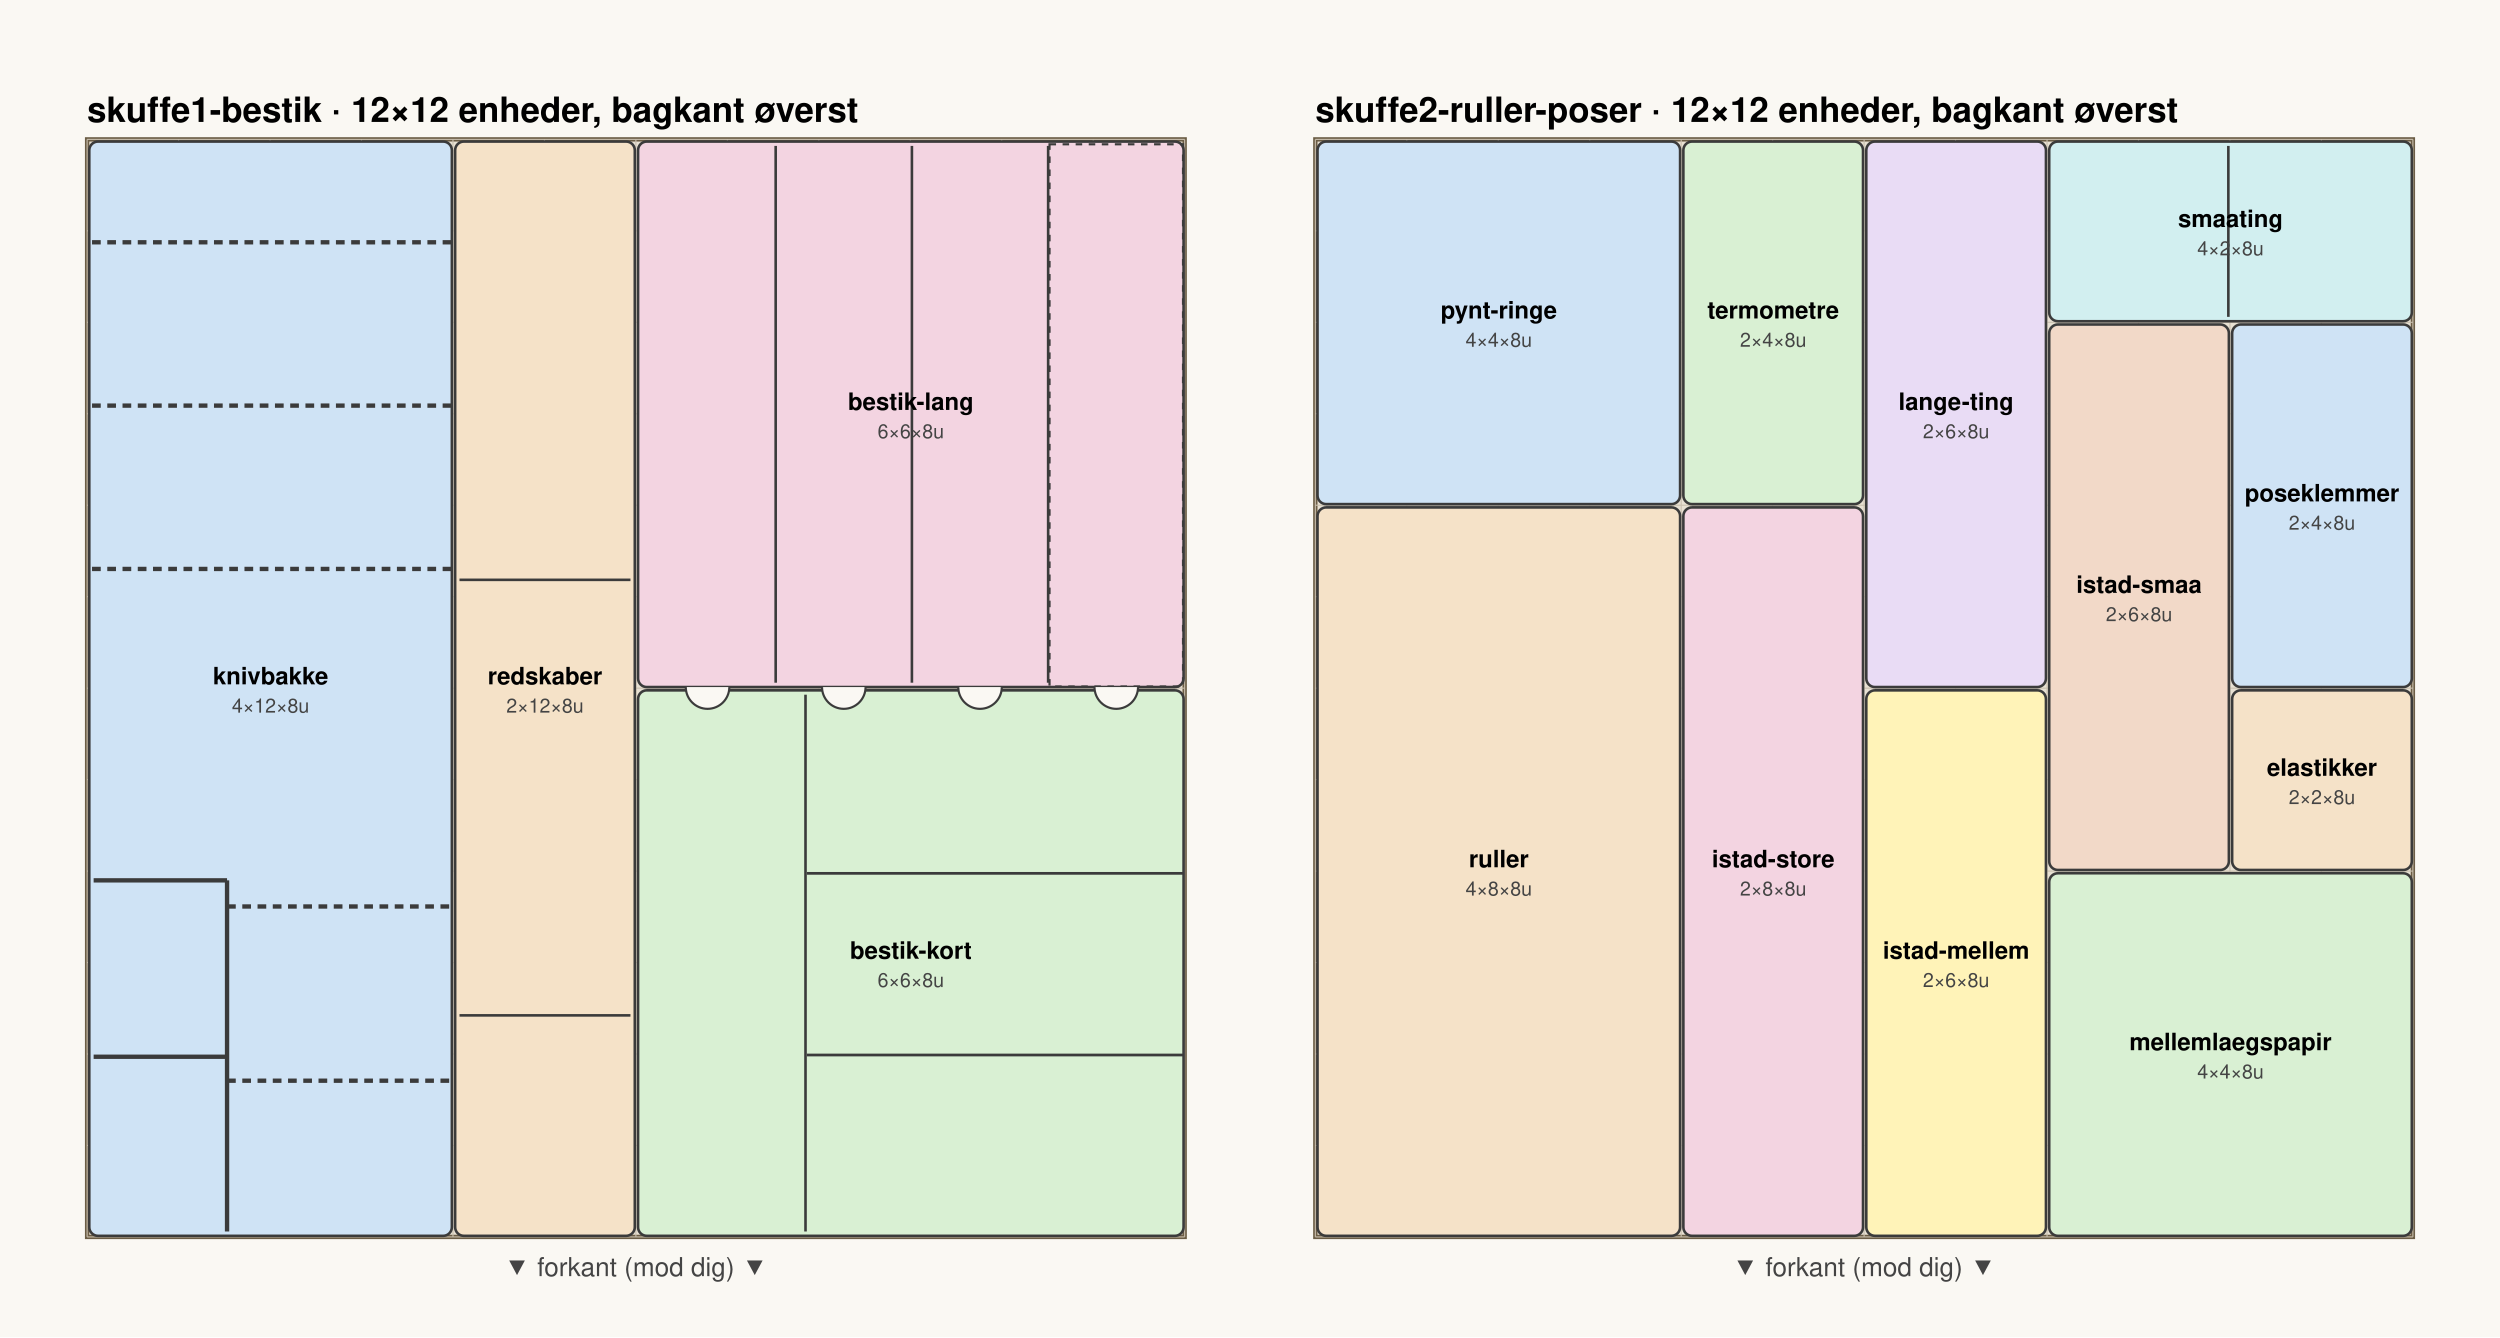
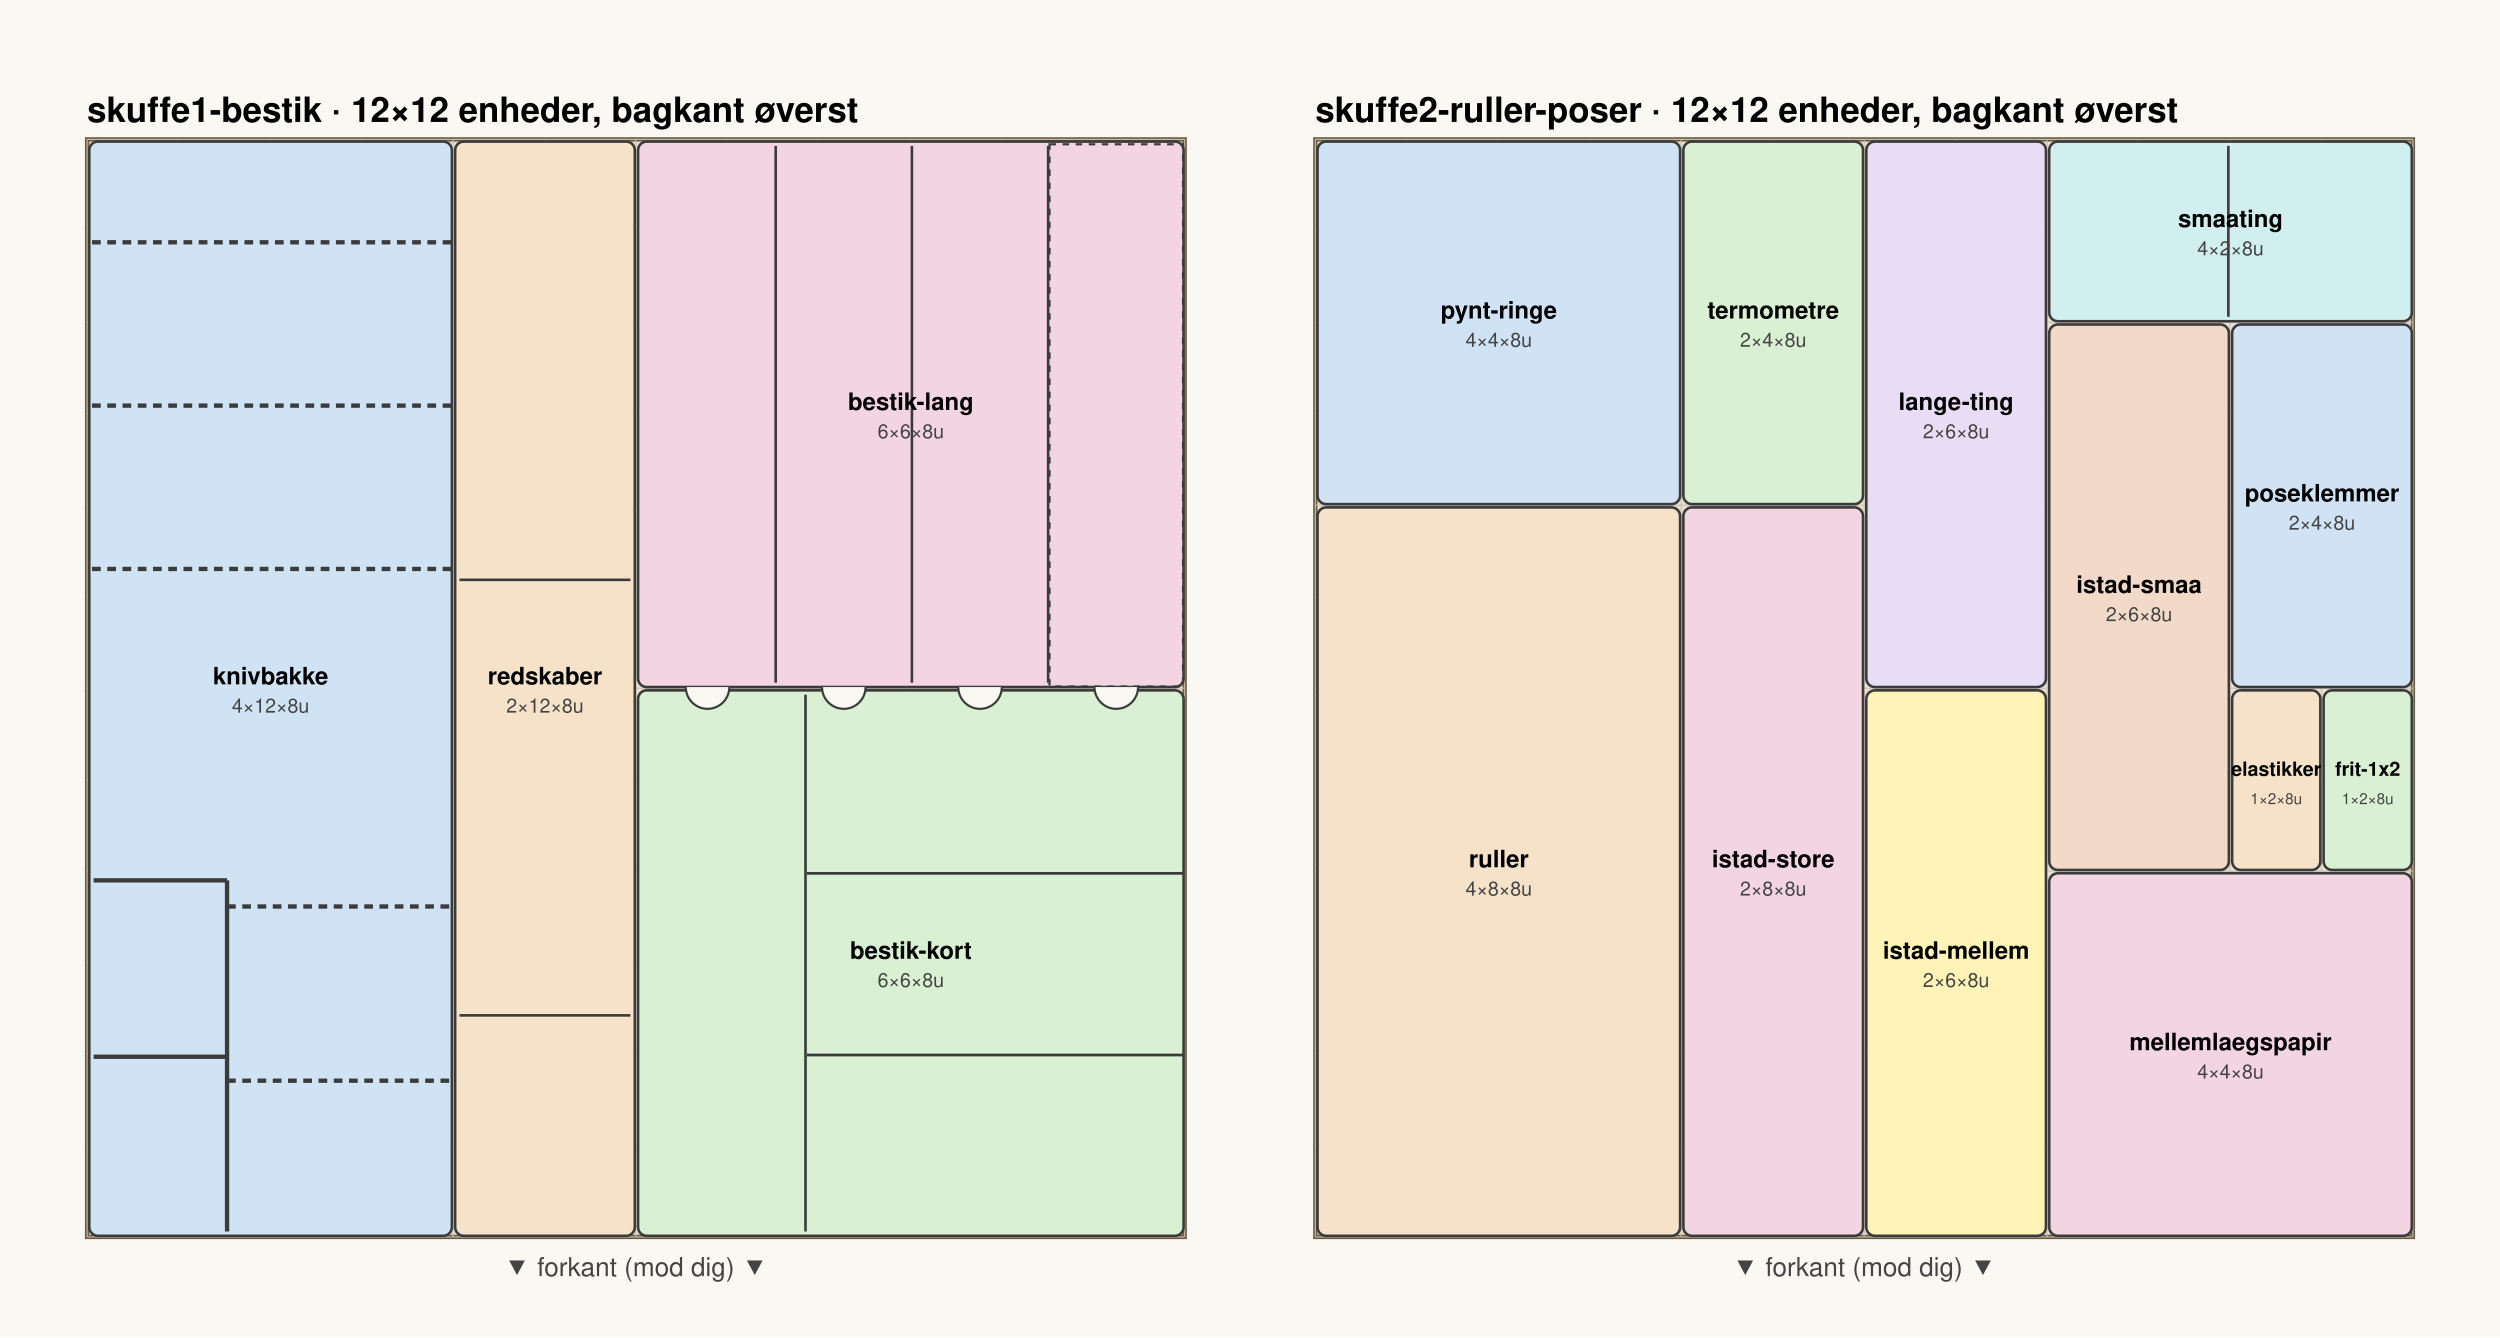
<svg xmlns="http://www.w3.org/2000/svg" width="1148.0" height="614.0" viewBox="0 0 1148.0 614.0" font-family="Helvetica, Arial, sans-serif">
  <rect width="100%" height="100%" fill="#faf8f3" />
  <text x="40.0" y="56" font-size="16" font-weight="bold">skuffe1-bestik  ·  12×12 enheder, bagkant øverst</text>
  <rect x="40.0" y="64" width="504.0" height="504.0" fill="#e8e1d3" stroke="#6b5d45" stroke-width="2" />
  <line x1="40.0" y1="64" x2="40.0" y2="568.0" stroke="#c9bfae" stroke-width="0.5" />
  <line x1="82.0" y1="64" x2="82.0" y2="568.0" stroke="#c9bfae" stroke-width="0.5" />
  <line x1="124.0" y1="64" x2="124.0" y2="568.0" stroke="#c9bfae" stroke-width="0.5" />
  <line x1="166.0" y1="64" x2="166.0" y2="568.0" stroke="#c9bfae" stroke-width="0.5" />
  <line x1="208.0" y1="64" x2="208.0" y2="568.0" stroke="#c9bfae" stroke-width="0.5" />
  <line x1="250.0" y1="64" x2="250.0" y2="568.0" stroke="#c9bfae" stroke-width="0.5" />
  <line x1="292.0" y1="64" x2="292.0" y2="568.0" stroke="#c9bfae" stroke-width="0.5" />
  <line x1="334.0" y1="64" x2="334.0" y2="568.0" stroke="#c9bfae" stroke-width="0.5" />
  <line x1="376.0" y1="64" x2="376.0" y2="568.0" stroke="#c9bfae" stroke-width="0.5" />
  <line x1="418.0" y1="64" x2="418.0" y2="568.0" stroke="#c9bfae" stroke-width="0.5" />
  <line x1="460.0" y1="64" x2="460.0" y2="568.0" stroke="#c9bfae" stroke-width="0.5" />
  <line x1="502.0" y1="64" x2="502.0" y2="568.0" stroke="#c9bfae" stroke-width="0.5" />
  <line x1="544.0" y1="64" x2="544.0" y2="568.0" stroke="#c9bfae" stroke-width="0.5" />
  <line x1="40.0" y1="64.0" x2="544.0" y2="64.0" stroke="#c9bfae" stroke-width="0.5" />
  <line x1="40.0" y1="106.0" x2="544.0" y2="106.0" stroke="#c9bfae" stroke-width="0.5" />
  <line x1="40.0" y1="148.0" x2="544.0" y2="148.0" stroke="#c9bfae" stroke-width="0.5" />
  <line x1="40.0" y1="190.0" x2="544.0" y2="190.0" stroke="#c9bfae" stroke-width="0.5" />
  <line x1="40.0" y1="232.0" x2="544.0" y2="232.0" stroke="#c9bfae" stroke-width="0.5" />
  <line x1="40.0" y1="274.0" x2="544.0" y2="274.0" stroke="#c9bfae" stroke-width="0.5" />
  <line x1="40.0" y1="316.0" x2="544.0" y2="316.0" stroke="#c9bfae" stroke-width="0.5" />
  <line x1="40.0" y1="358.0" x2="544.0" y2="358.0" stroke="#c9bfae" stroke-width="0.5" />
  <line x1="40.0" y1="400.0" x2="544.0" y2="400.0" stroke="#c9bfae" stroke-width="0.5" />
  <line x1="40.0" y1="442.0" x2="544.0" y2="442.0" stroke="#c9bfae" stroke-width="0.5" />
  <line x1="40.0" y1="484.0" x2="544.0" y2="484.0" stroke="#c9bfae" stroke-width="0.5" />
  <line x1="40.0" y1="526.0" x2="544.0" y2="526.0" stroke="#c9bfae" stroke-width="0.5" />
  <line x1="40.0" y1="568.0" x2="544.0" y2="568.0" stroke="#c9bfae" stroke-width="0.5" />
  <rect x="41.0" y="65.0" width="166.5" height="502.5" rx="4" fill="#cfe3f5" stroke="#3b3b3b" stroke-width="1.2" />
  <line x1="42.26" y1="111.26" x2="207.24" y2="111.26" stroke="#3b3b3b" stroke-width="2" stroke-dasharray="4 3" />
  <line x1="42.26" y1="186.26" x2="207.24" y2="186.26" stroke="#3b3b3b" stroke-width="2" stroke-dasharray="4 3" />
  <line x1="42.26" y1="261.26" x2="207.24" y2="261.26" stroke="#3b3b3b" stroke-width="2" stroke-dasharray="4 3" />
  <line x1="104.26" y1="416.26" x2="207.24" y2="416.26" stroke="#3b3b3b" stroke-width="2" stroke-dasharray="4 3" />
  <line x1="104.26" y1="496.26" x2="207.24" y2="496.26" stroke="#3b3b3b" stroke-width="2" stroke-dasharray="4 3" />
  <line x1="104.26" y1="404.26" x2="104.26" y2="565.5" stroke="#3b3b3b" stroke-width="2" />
  <line x1="43.0" y1="404.26" x2="104.26" y2="404.26" stroke="#3b3b3b" stroke-width="2" />
  <line x1="43.0" y1="485.26" x2="104.26" y2="485.26" stroke="#3b3b3b" stroke-width="2" />
  <text x="124.25" y="314.25" font-size="11" text-anchor="middle" font-weight="bold">knivbakke</text>
  <text x="124.25" y="327.25" font-size="9" text-anchor="middle" fill="#444">4×12×8u</text>
  <rect x="209.0" y="65.0" width="82.5" height="502.5" rx="4" fill="#f5e2c8" stroke="#3b3b3b" stroke-width="1.2" />
  <line x1="211.0" y1="266.26" x2="289.5" y2="266.26" stroke="#3b3b3b" stroke-width="1.2" />
  <line x1="211.0" y1="466.26" x2="289.5" y2="466.26" stroke="#3b3b3b" stroke-width="1.2" />
  <text x="250.25" y="314.25" font-size="11" text-anchor="middle" font-weight="bold">redskaber</text>
  <text x="250.25" y="327.25" font-size="9" text-anchor="middle" fill="#444">2×12×8u</text>
  <rect x="293.0" y="317.0" width="250.5" height="250.5" rx="4" fill="#d9f0d3" stroke="#3b3b3b" stroke-width="1.2" />
  <line x1="369.89" y1="319.0" x2="369.89" y2="565.5" stroke="#3b3b3b" stroke-width="1.2" />
  <rect x="370.52" y="400.413" width="172.72" height="1.26" fill="#3b3b3b" />
  <rect x="370.52" y="483.827" width="172.72" height="1.26" fill="#3b3b3b" />
  <text x="418.25" y="440.25" font-size="11" text-anchor="middle" font-weight="bold">bestik-kort</text>
  <text x="418.25" y="453.25" font-size="9" text-anchor="middle" fill="#444">6×6×8u</text>
  <rect x="293.0" y="65.0" width="250.5" height="250.5" rx="4" fill="#f3d4e1" stroke="#3b3b3b" stroke-width="1.2" />
  <line x1="356.19" y1="67.0" x2="356.19" y2="313.5" stroke="#3b3b3b" stroke-width="1.2" />
  <line x1="418.75" y1="67.0" x2="418.75" y2="313.5" stroke="#3b3b3b" stroke-width="1.2" />
  <line x1="481.31" y1="67.0" x2="481.31" y2="313.5" stroke="#3b3b3b" stroke-width="1.2" />
  <rect x="481.94" y="66.26" width="61.3" height="248.98" fill="none" stroke="#3b3b3b" stroke-width="1" stroke-dasharray="3 3" />
  <path d="M 314.91 315.5 a 10 10 0 0 0 20 0" fill="#faf8f3" stroke="#3b3b3b" stroke-width="1" />
  <path d="M 377.47 315.5 a 10 10 0 0 0 20 0" fill="#faf8f3" stroke="#3b3b3b" stroke-width="1" />
  <path d="M 440.03 315.5 a 10 10 0 0 0 20 0" fill="#faf8f3" stroke="#3b3b3b" stroke-width="1" />
  <path d="M 502.59 315.5 a 10 10 0 0 0 20 0" fill="#faf8f3" stroke="#3b3b3b" stroke-width="1" />
  <text x="418.25" y="188.25" font-size="11" text-anchor="middle" font-weight="bold">bestik-lang</text>
  <text x="418.25" y="201.25" font-size="9" text-anchor="middle" fill="#444">6×6×8u</text>
  <text x="292.0" y="586.0" font-size="12" text-anchor="middle" fill="#444">▼ forkant (mod dig) ▼</text>
  <text x="604.0" y="56" font-size="16" font-weight="bold">skuffe2-ruller-poser  ·  12×12 enheder, bagkant øverst</text>
  <rect x="604.0" y="64" width="504.0" height="504.0" fill="#e8e1d3" stroke="#6b5d45" stroke-width="2" />
  <line x1="604.0" y1="64" x2="604.0" y2="568.0" stroke="#c9bfae" stroke-width="0.5" />
  <line x1="646.0" y1="64" x2="646.0" y2="568.0" stroke="#c9bfae" stroke-width="0.5" />
  <line x1="688.0" y1="64" x2="688.0" y2="568.0" stroke="#c9bfae" stroke-width="0.5" />
  <line x1="730.0" y1="64" x2="730.0" y2="568.0" stroke="#c9bfae" stroke-width="0.5" />
  <line x1="772.0" y1="64" x2="772.0" y2="568.0" stroke="#c9bfae" stroke-width="0.5" />
  <line x1="814.0" y1="64" x2="814.0" y2="568.0" stroke="#c9bfae" stroke-width="0.5" />
  <line x1="856.0" y1="64" x2="856.0" y2="568.0" stroke="#c9bfae" stroke-width="0.5" />
  <line x1="898.0" y1="64" x2="898.0" y2="568.0" stroke="#c9bfae" stroke-width="0.5" />
  <line x1="940.0" y1="64" x2="940.0" y2="568.0" stroke="#c9bfae" stroke-width="0.5" />
  <line x1="982.0" y1="64" x2="982.0" y2="568.0" stroke="#c9bfae" stroke-width="0.5" />
  <line x1="1024.0" y1="64" x2="1024.0" y2="568.0" stroke="#c9bfae" stroke-width="0.5" />
  <line x1="1066.0" y1="64" x2="1066.0" y2="568.0" stroke="#c9bfae" stroke-width="0.5" />
  <line x1="1108.0" y1="64" x2="1108.0" y2="568.0" stroke="#c9bfae" stroke-width="0.5" />
  <line x1="604.0" y1="64.0" x2="1108.0" y2="64.0" stroke="#c9bfae" stroke-width="0.5" />
  <line x1="604.0" y1="106.0" x2="1108.0" y2="106.0" stroke="#c9bfae" stroke-width="0.5" />
  <line x1="604.0" y1="148.0" x2="1108.0" y2="148.0" stroke="#c9bfae" stroke-width="0.5" />
  <line x1="604.0" y1="190.0" x2="1108.0" y2="190.0" stroke="#c9bfae" stroke-width="0.5" />
  <line x1="604.0" y1="232.0" x2="1108.0" y2="232.0" stroke="#c9bfae" stroke-width="0.5" />
  <line x1="604.0" y1="274.0" x2="1108.0" y2="274.0" stroke="#c9bfae" stroke-width="0.5" />
  <line x1="604.0" y1="316.0" x2="1108.0" y2="316.0" stroke="#c9bfae" stroke-width="0.5" />
  <line x1="604.0" y1="358.0" x2="1108.0" y2="358.0" stroke="#c9bfae" stroke-width="0.5" />
  <line x1="604.0" y1="400.0" x2="1108.0" y2="400.0" stroke="#c9bfae" stroke-width="0.5" />
  <line x1="604.0" y1="442.0" x2="1108.0" y2="442.0" stroke="#c9bfae" stroke-width="0.5" />
  <line x1="604.0" y1="484.0" x2="1108.0" y2="484.0" stroke="#c9bfae" stroke-width="0.5" />
  <line x1="604.0" y1="526.0" x2="1108.0" y2="526.0" stroke="#c9bfae" stroke-width="0.5" />
  <line x1="604.0" y1="568.0" x2="1108.0" y2="568.0" stroke="#c9bfae" stroke-width="0.5" />
  <rect x="605.0" y="65.0" width="166.5" height="166.5" rx="4" fill="#cfe3f5" stroke="#3b3b3b" stroke-width="1.2" />
  <text x="688.25" y="146.25" font-size="11" text-anchor="middle" font-weight="bold">pynt-ringe</text>
  <text x="688.25" y="159.25" font-size="9" text-anchor="middle" fill="#444">4×4×8u</text>
  <rect x="605.0" y="233.0" width="166.5" height="334.5" rx="4" fill="#f5e2c8" stroke="#3b3b3b" stroke-width="1.2" />
  <text x="688.25" y="398.25" font-size="11" text-anchor="middle" font-weight="bold">ruller</text>
  <text x="688.25" y="411.25" font-size="9" text-anchor="middle" fill="#444">4×8×8u</text>
  <rect x="773.0" y="65.0" width="82.5" height="166.5" rx="4" fill="#d9f0d3" stroke="#3b3b3b" stroke-width="1.2" />
  <text x="814.25" y="146.25" font-size="11" text-anchor="middle" font-weight="bold">termometre</text>
  <text x="814.25" y="159.25" font-size="9" text-anchor="middle" fill="#444">2×4×8u</text>
  <rect x="773.0" y="233.0" width="82.5" height="334.5" rx="4" fill="#f3d4e1" stroke="#3b3b3b" stroke-width="1.2" />
  <text x="814.25" y="398.25" font-size="11" text-anchor="middle" font-weight="bold">istad-store</text>
  <text x="814.25" y="411.25" font-size="9" text-anchor="middle" fill="#444">2×8×8u</text>
  <rect x="857.0" y="65.0" width="82.5" height="250.5" rx="4" fill="#e9dcf5" stroke="#3b3b3b" stroke-width="1.2" />
  <text x="898.25" y="188.25" font-size="11" text-anchor="middle" font-weight="bold">lange-ting</text>
  <text x="898.25" y="201.25" font-size="9" text-anchor="middle" fill="#444">2×6×8u</text>
  <rect x="857.0" y="317.0" width="82.5" height="250.5" rx="4" fill="#fff3b8" stroke="#3b3b3b" stroke-width="1.2" />
  <text x="898.25" y="440.25" font-size="11" text-anchor="middle" font-weight="bold">istad-mellem</text>
  <text x="898.25" y="453.25" font-size="9" text-anchor="middle" fill="#444">2×6×8u</text>
  <rect x="941.0" y="65.0" width="166.5" height="82.5" rx="4" fill="#d2eff0" stroke="#3b3b3b" stroke-width="1.2" />
  <line x1="1023.26" y1="67.0" x2="1023.26" y2="145.5" stroke="#3b3b3b" stroke-width="1.2" />
  <text x="1024.25" y="104.25" font-size="11" text-anchor="middle" font-weight="bold">smaating</text>
  <text x="1024.25" y="117.25" font-size="9" text-anchor="middle" fill="#444">4×2×8u</text>
  <rect x="941.0" y="149.0" width="82.5" height="250.5" rx="4" fill="#f2d9c8" stroke="#3b3b3b" stroke-width="1.2" />
  <text x="982.25" y="272.25" font-size="11" text-anchor="middle" font-weight="bold">istad-smaa</text>
  <text x="982.25" y="285.25" font-size="9" text-anchor="middle" fill="#444">2×6×8u</text>
  <rect x="1025.0" y="149.0" width="82.5" height="166.5" rx="4" fill="#cfe3f5" stroke="#3b3b3b" stroke-width="1.2" />
  <text x="1066.25" y="230.25" font-size="11" text-anchor="middle" font-weight="bold">poseklemmer</text>
  <text x="1066.25" y="243.25" font-size="9" text-anchor="middle" fill="#444">2×4×8u</text>
-   <rect x="1025.0" y="317.0" width="82.5" height="82.5" rx="4" fill="#f5e2c8" stroke="#3b3b3b" stroke-width="1.2" />
-   <text x="1066.25" y="356.25" font-size="11" text-anchor="middle" font-weight="bold">elastikker</text>
-   <text x="1066.25" y="369.25" font-size="9" text-anchor="middle" fill="#444">2×2×8u</text>
-   <rect x="941.0" y="401.0" width="166.5" height="166.5" rx="4" fill="#d9f0d3" stroke="#3b3b3b" stroke-width="1.2" />
+   <rect x="1025.0" y="317.0" width="40.5" height="82.5" rx="4" fill="#f5e2c8" stroke="#3b3b3b" stroke-width="1.2" />
+   <text x="1045.25" y="356.25" font-size="9" text-anchor="middle" font-weight="bold">elastikker</text>
+   <text x="1045.25" y="369.25" font-size="7" text-anchor="middle" fill="#444">1×2×8u</text>
+   <rect x="1067.0" y="317.0" width="40.5" height="82.5" rx="4" fill="#d9f0d3" stroke="#3b3b3b" stroke-width="1.2" />
+   <text x="1087.25" y="356.25" font-size="9" text-anchor="middle" font-weight="bold">frit-1x2</text>
+   <text x="1087.25" y="369.25" font-size="7" text-anchor="middle" fill="#444">1×2×8u</text>
+   <rect x="941.0" y="401.0" width="166.5" height="166.5" rx="4" fill="#f3d4e1" stroke="#3b3b3b" stroke-width="1.2" />
  <text x="1024.25" y="482.25" font-size="11" text-anchor="middle" font-weight="bold">mellemlaegspapir</text>
  <text x="1024.25" y="495.25" font-size="9" text-anchor="middle" fill="#444">4×4×8u</text>
  <text x="856.0" y="586.0" font-size="12" text-anchor="middle" fill="#444">▼ forkant (mod dig) ▼</text>
</svg>
